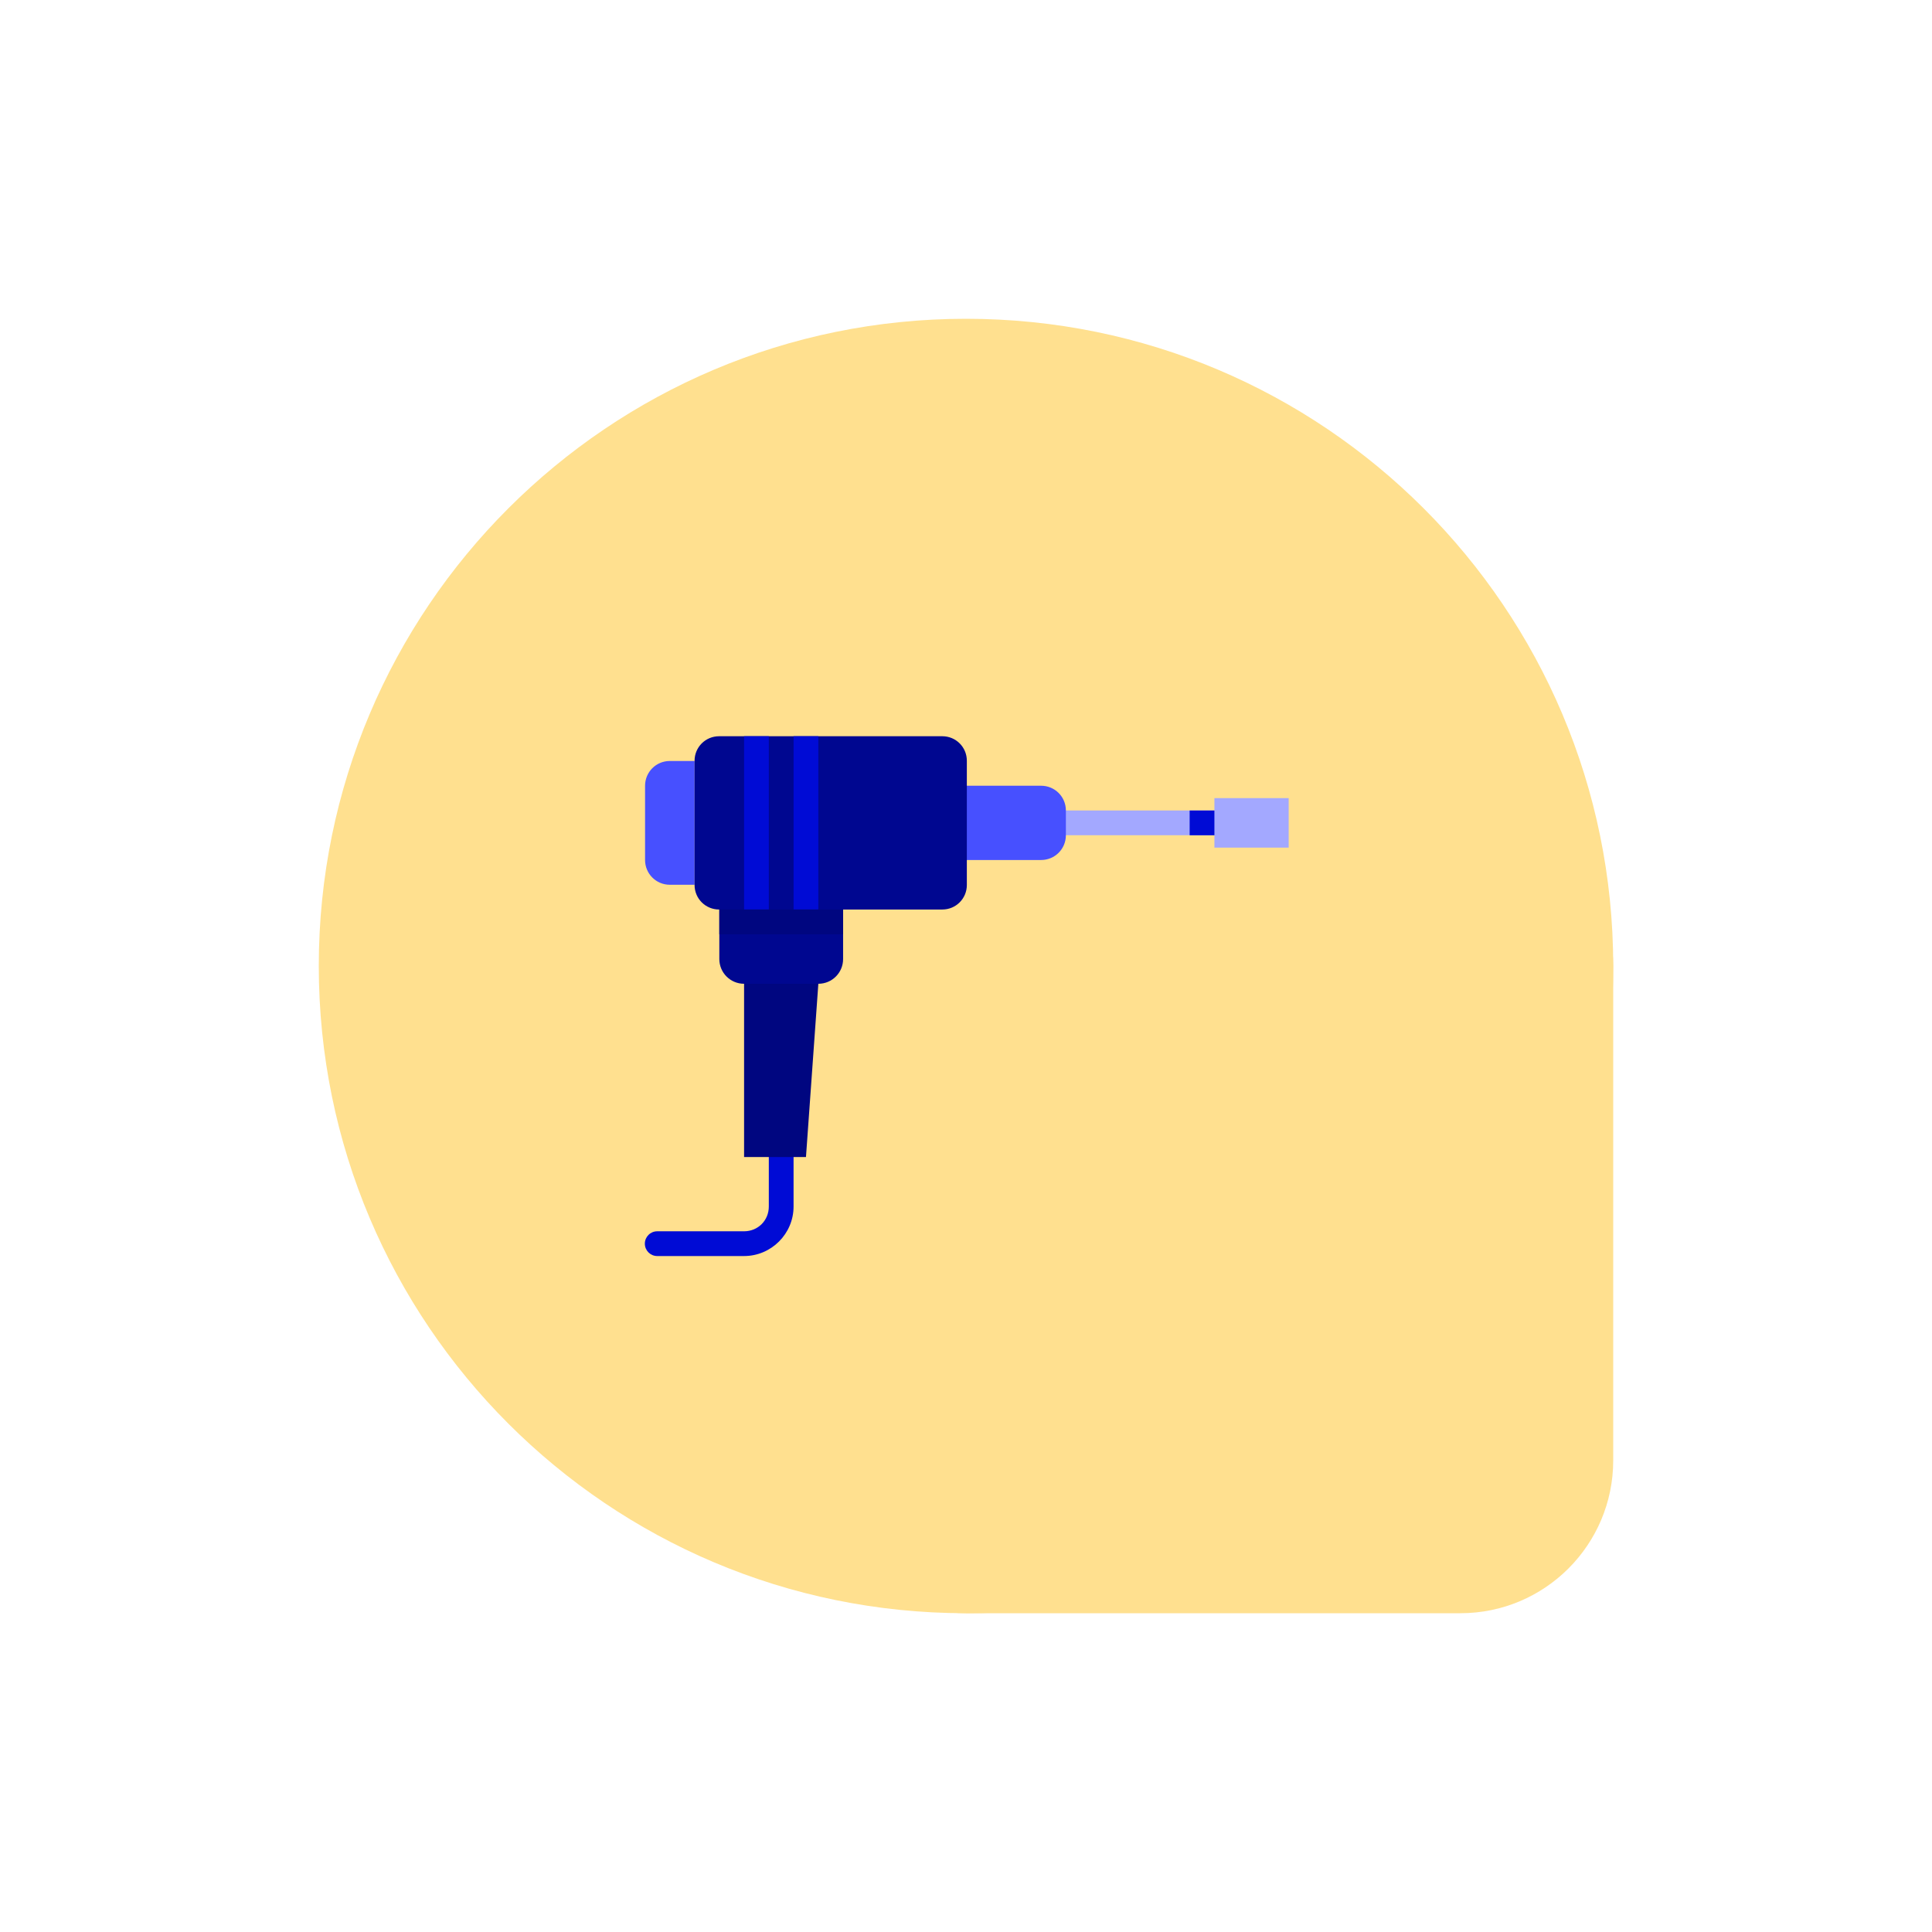
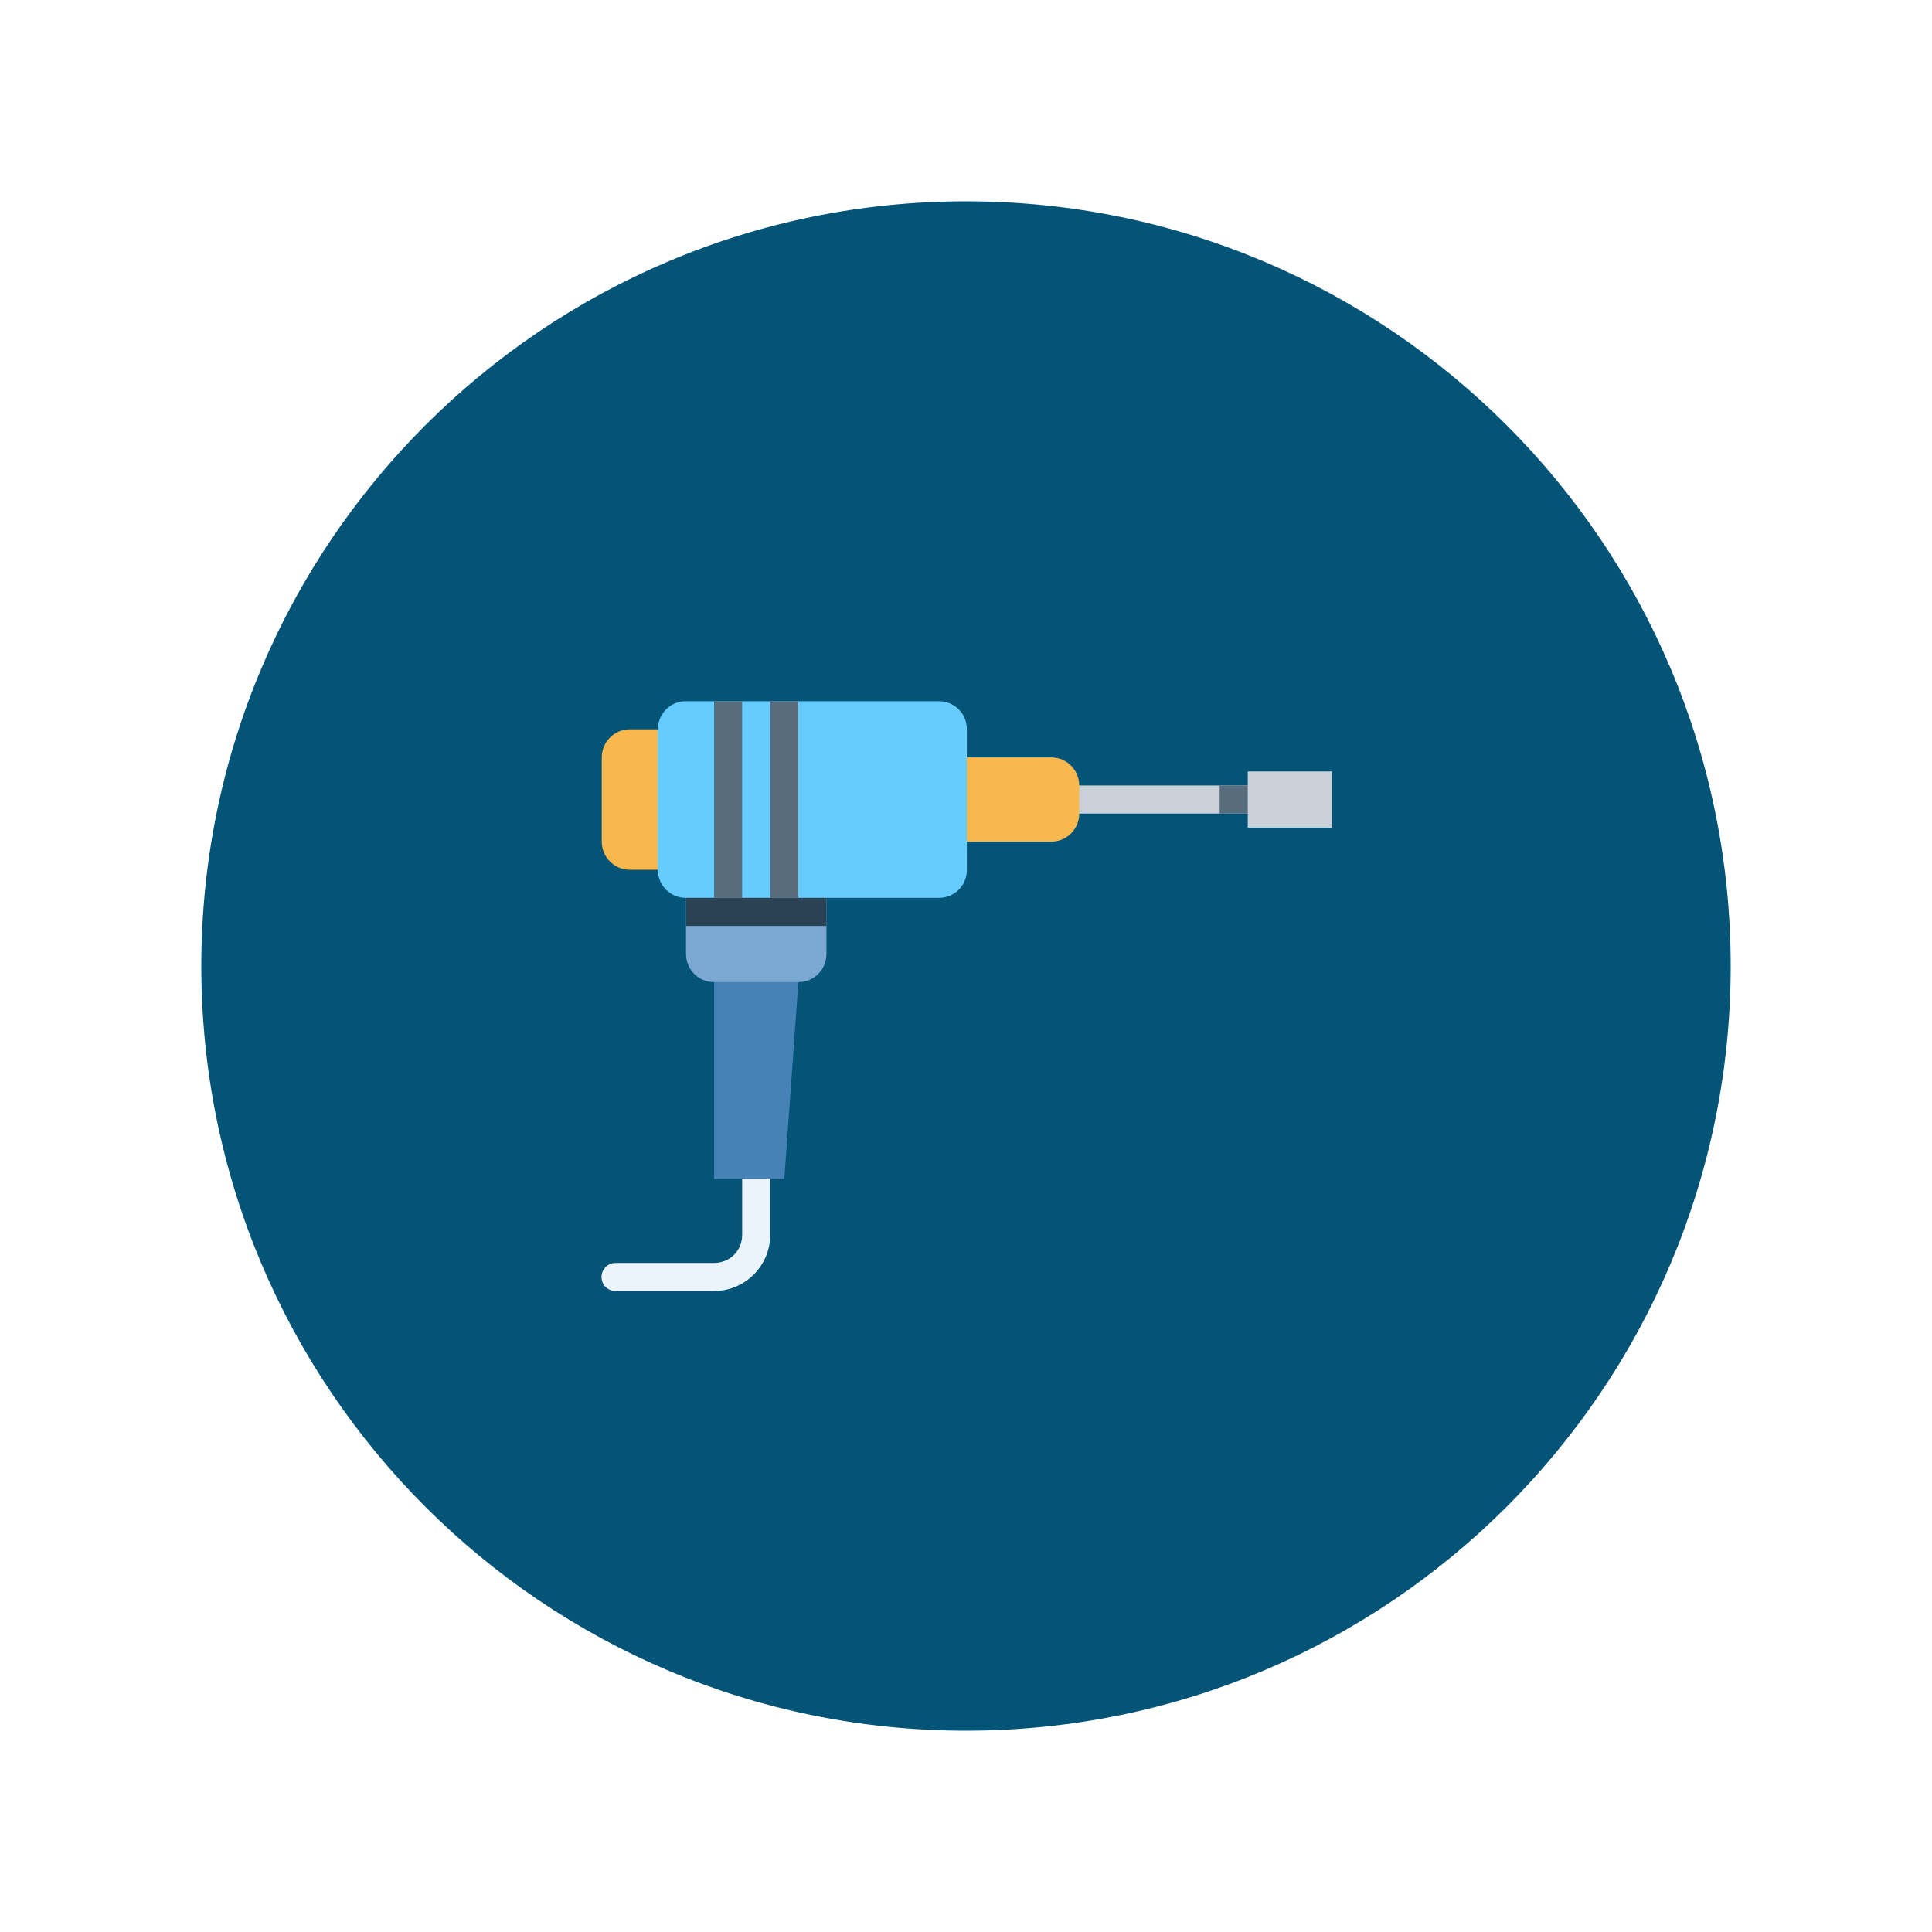
- <svg xmlns="http://www.w3.org/2000/svg" id="SvgjsSvg1123" width="288" height="288" version="1.1">
-   <g id="SvgjsG1139" transform="matrix(0.67,0,0,0.67,47.52,47.52)" fill="#ffe08f">
-     <circle id="SvgjsCircle1140" r="144" cx="144" cy="144" />
-     <rect id="SvgjsRect1141" width="178" height="178" x="110" y="110" rx="34" ry="34" />
-   </g>
-   <defs id="SvgjsDefs1124" />
-   <g id="SvgjsG1125" transform="matrix(0.41,0,0,0.41,85.02638,87.60949)">
+ <svg xmlns="http://www.w3.org/2000/svg" id="SvgjsSvg1067" width="288" height="288" version="1.1">
+   <circle id="SvgjsCircle1083" r="144" cx="144" cy="144" transform="matrix(0.7916,0,0,0.7916,30.0096,30.0096)" fill="#045478" />
+   <defs id="SvgjsDefs1068" />
+   <g id="SvgjsG1069" transform="matrix(0.4652,0,0,0.4652,77.07137,79.41281)">
    <svg viewBox="0 0 32 32" width="288" height="288">
-       <path fill="#000bd5" style="line-height:normal;text-indent:0;text-align:start;text-decoration-line:none;text-decoration-style:solid;text-decoration-color:#000;text-transform:none;block-progression:tb;isolation:auto;mix-blend-mode:normal" d="M8.51 1042.422a.5.5 0 0 0-.494.506v2.433c0 .563-.438 1-1 1H3.508a.5.5 0 1 0 0 1h3.508c1.1 0 2-.9 2-2v-2.433a.5.5 0 0 0-.506-.506z" color="#000" font-family="sans-serif" font-weight="400" overflow="visible" transform="translate(0 -1020.362)" class="svgShape color576d7e-0 selectable" />
-       <path fill="#000680" d="m10.017 16-.5 7h-2.5v-7.32h3z" class="svgShape color2b4255-1 selectable" />
-       <path fill="#a3a8ff" fill-rule="evenodd" style="line-height:normal;text-indent:0;text-align:start;text-decoration-line:none;text-decoration-style:solid;text-decoration-color:#000;text-transform:none;block-progression:tb;isolation:auto;mix-blend-mode:normal" d="M19.516 1029.361v1h7v-1h-7z" color="#000" font-family="sans-serif" font-weight="400" overflow="visible" transform="translate(0 -1020.362)" class="svgShape colorcad1d8-2 selectable" />
-       <path fill="#a3a8ff" d="M26.017 8.5h3v2h-3z" class="svgShape colorcad1d8-3 selectable" />
-       <path fill="#4750ff" d="M16.017 8h3c.554 0 1 .446 1 1v1c0 .554-.446 1-1 1h-3c-.554 0-1-.446-1-1V9c0-.554.446-1 1-1z" class="svgShape colorf8b84e-4 selectable" />
-       <path fill="#000790" d="M6.017 12v3c0 .554.446 1 1 1h3c.554 0 1-.446 1-1v-3h-5z" class="svgShape color34485c-5 selectable" />
-       <path fill="#4750ff" d="M5.017 12h-1c-.554 0-1-.446-1-1V8c0-.554.446-1 1-1h1" class="svgShape colorf8b84e-6 selectable" />
-       <path fill="#000790" d="M6.007 6h9.019c.549 0 .99.442.99.99v5.02c0 .548-.441.99-.99.99H6.007a.988.988 0 0 1-.99-.99V6.99c0-.548.441-.99.99-.99z" class="svgShape color34485c-7 selectable" />
-       <path fill="#000bd5" fill-rule="evenodd" style="line-height:normal;text-indent:0;text-align:start;text-decoration-line:none;text-decoration-style:solid;text-decoration-color:#000;text-transform:none;block-progression:tb;isolation:auto;mix-blend-mode:normal" d="M7.016 1026.361v7h1v-7h-1zm2 0v7h1v-7h-1z" color="#000" font-family="sans-serif" font-weight="400" overflow="visible" transform="translate(0 -1020.362)" class="svgShape color576d7e-8 selectable" />
-       <path fill="#000680" d="M6.017 13h5v1h-5z" class="svgShape color2b4255-9 selectable" />
-       <path fill="#000bd5" d="M25.017 9h1v1h-1z" class="svgShape color576d7e-10 selectable" />
+       <path fill="#ebf4fb" style="line-height:normal;text-indent:0;text-align:start;text-decoration-line:none;text-decoration-style:solid;text-decoration-color:#000;text-transform:none;block-progression:tb;isolation:auto;mix-blend-mode:normal" d="M8.51 1042.422a.5.5 0 0 0-.494.506v2.433c0 .563-.438 1-1 1H3.508a.5.5 0 1 0 0 1h3.508c1.1 0 2-.9 2-2v-2.433a.5.5 0 0 0-.506-.506z" color="#000" font-family="sans-serif" font-weight="400" overflow="visible" transform="translate(0 -1020.362)" class="svgShape color576d7e-0 selectable" />
+       <path fill="#4682b5" d="m10.017 16-.5 7h-2.5v-7.32h3z" class="svgShape color2b4255-1 selectable" />
+       <path fill="#cad1d8" fill-rule="evenodd" style="line-height:normal;text-indent:0;text-align:start;text-decoration-line:none;text-decoration-style:solid;text-decoration-color:#000;text-transform:none;block-progression:tb;isolation:auto;mix-blend-mode:normal" d="M19.516 1029.361v1h7v-1h-7z" color="#000" font-family="sans-serif" font-weight="400" overflow="visible" transform="translate(0 -1020.362)" class="svgShape colorcad1d8-2 selectable" />
+       <path fill="#cad1d8" d="M26.017 8.5h3v2h-3z" class="svgShape colorcad1d8-3 selectable" />
+       <path fill="#f8b84e" d="M16.017 8h3c.554 0 1 .446 1 1v1c0 .554-.446 1-1 1h-3c-.554 0-1-.446-1-1V9c0-.554.446-1 1-1z" class="svgShape colorf8b84e-4 selectable" />
+       <path fill="#7ca8d4" d="M6.017 12v3c0 .554.446 1 1 1h3c.554 0 1-.446 1-1v-3h-5z" class="svgShape color34485c-5 selectable" />
+       <path fill="#f8b84e" d="M5.017 12h-1c-.554 0-1-.446-1-1V8c0-.554.446-1 1-1h1" class="svgShape colorf8b84e-6 selectable" />
+       <path fill="#66ccff" d="M6.007 6h9.019c.549 0 .99.442.99.99v5.02c0 .548-.441.99-.99.99H6.007a.988.988 0 0 1-.99-.99V6.99c0-.548.441-.99.99-.99z" class="svgShape color34485c-7 selectable" />
+       <path fill="#576d7e" fill-rule="evenodd" style="line-height:normal;text-indent:0;text-align:start;text-decoration-line:none;text-decoration-style:solid;text-decoration-color:#000;text-transform:none;block-progression:tb;isolation:auto;mix-blend-mode:normal" d="M7.016 1026.361v7h1v-7h-1zm2 0v7h1v-7h-1z" color="#000" font-family="sans-serif" font-weight="400" overflow="visible" transform="translate(0 -1020.362)" class="svgShape color576d7e-8 selectable" />
+       <path fill="#2b4255" d="M6.017 13h5v1h-5z" class="svgShape color2b4255-9 selectable" />
+       <path fill="#576d7e" d="M25.017 9h1v1h-1z" class="svgShape color576d7e-10 selectable" />
    </svg>
  </g>
</svg>
